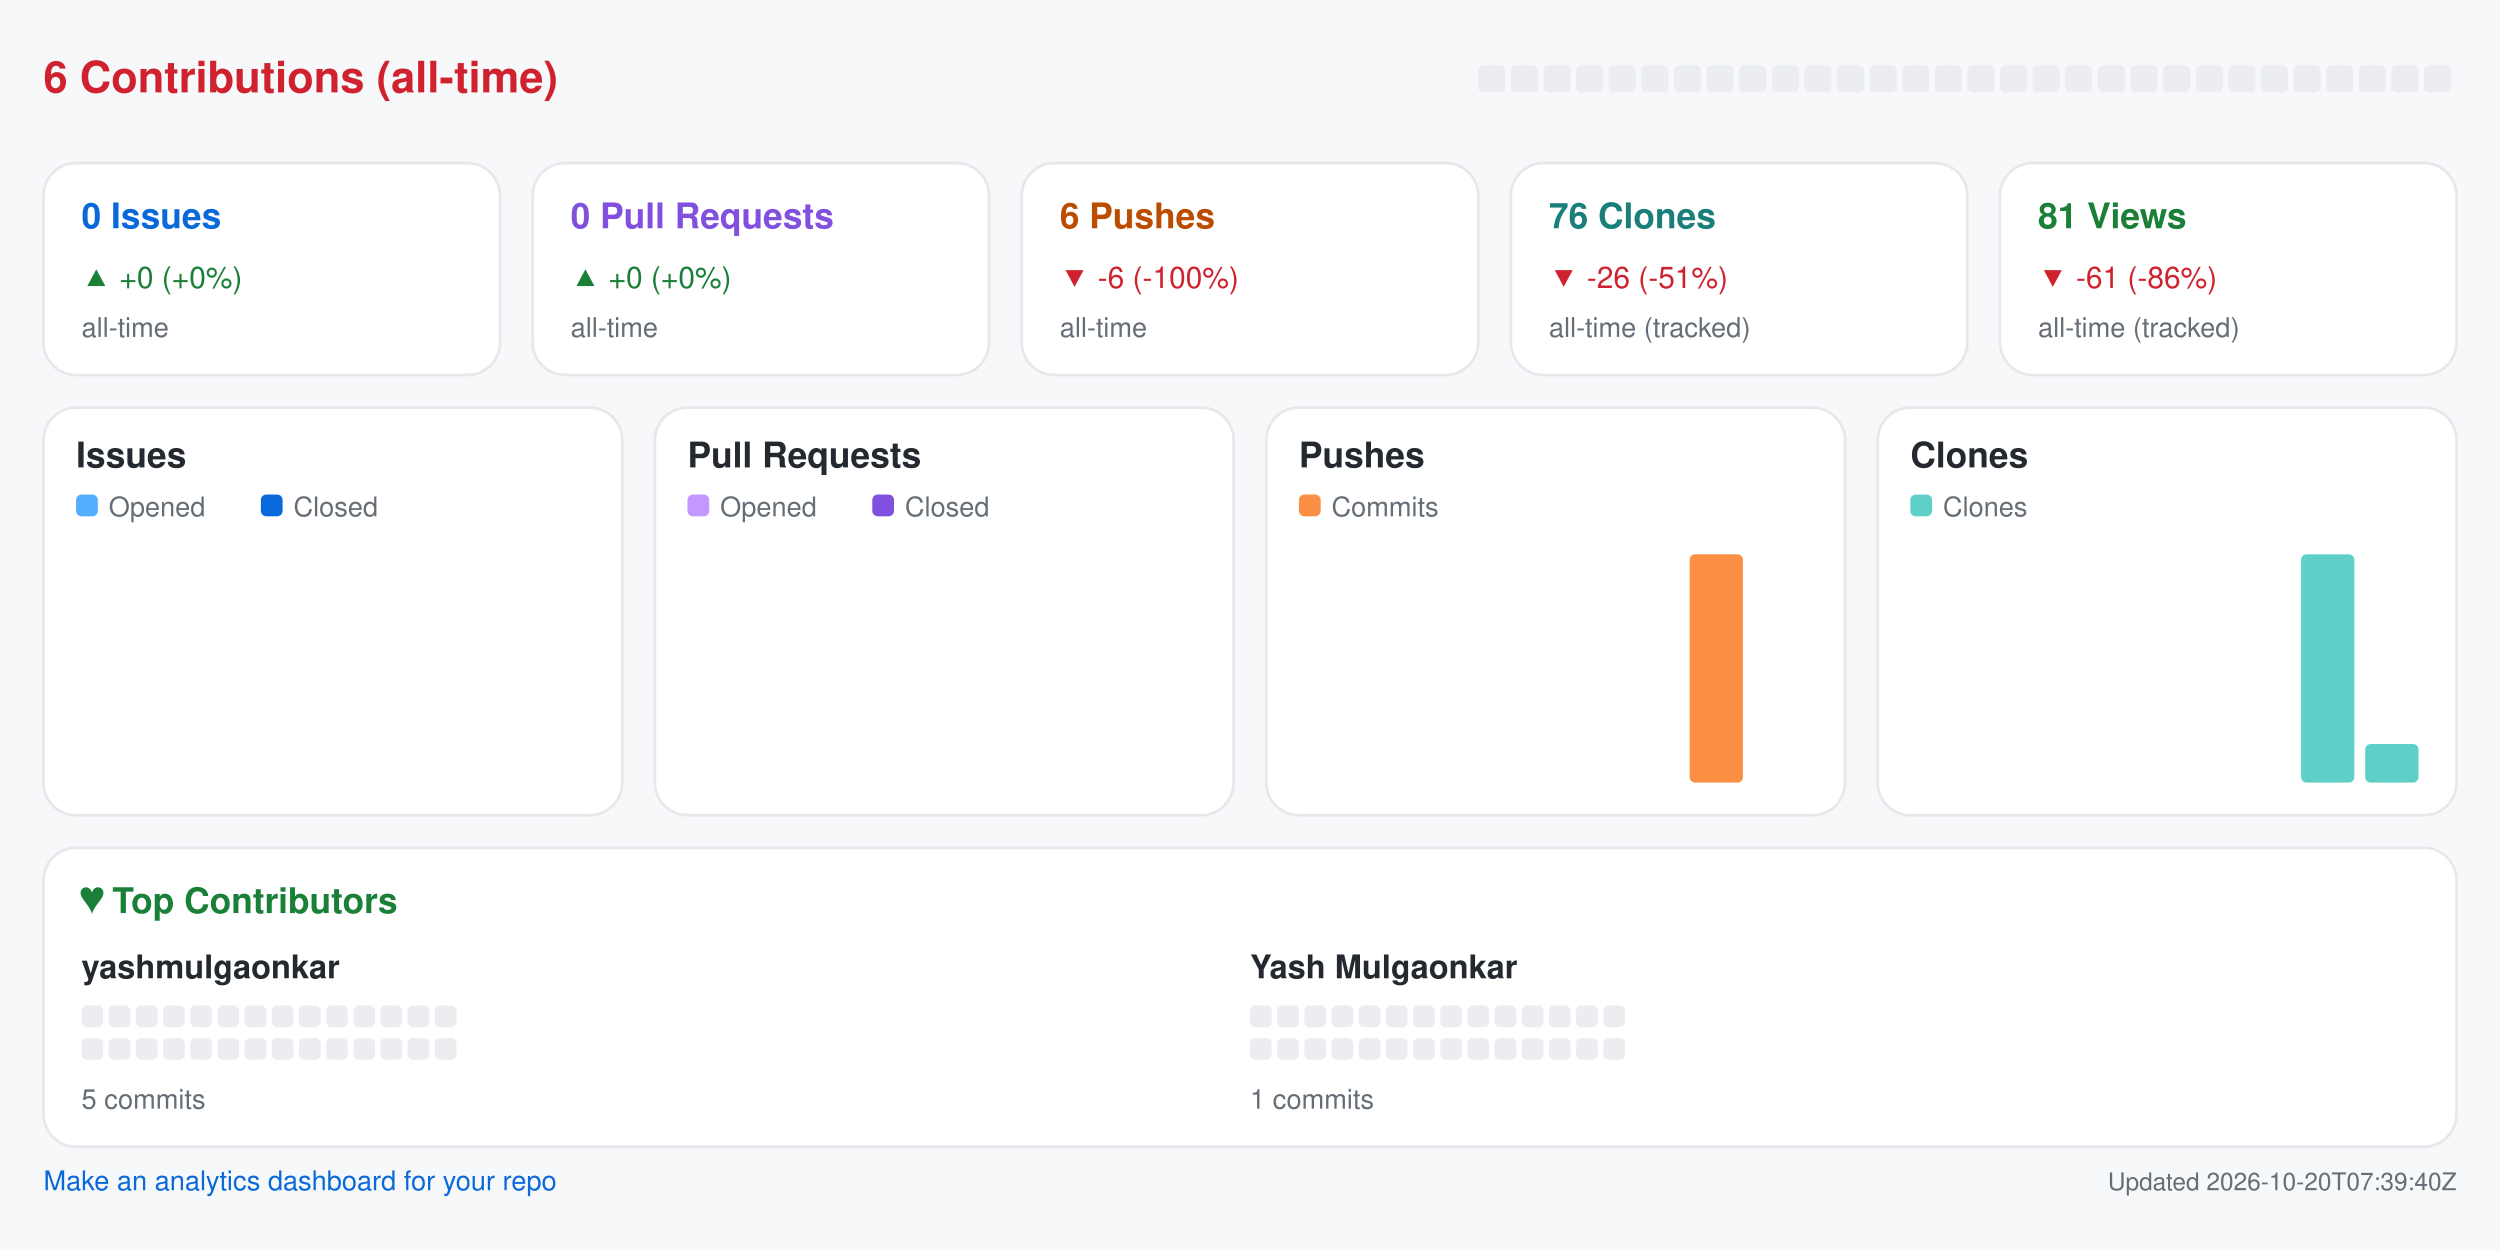
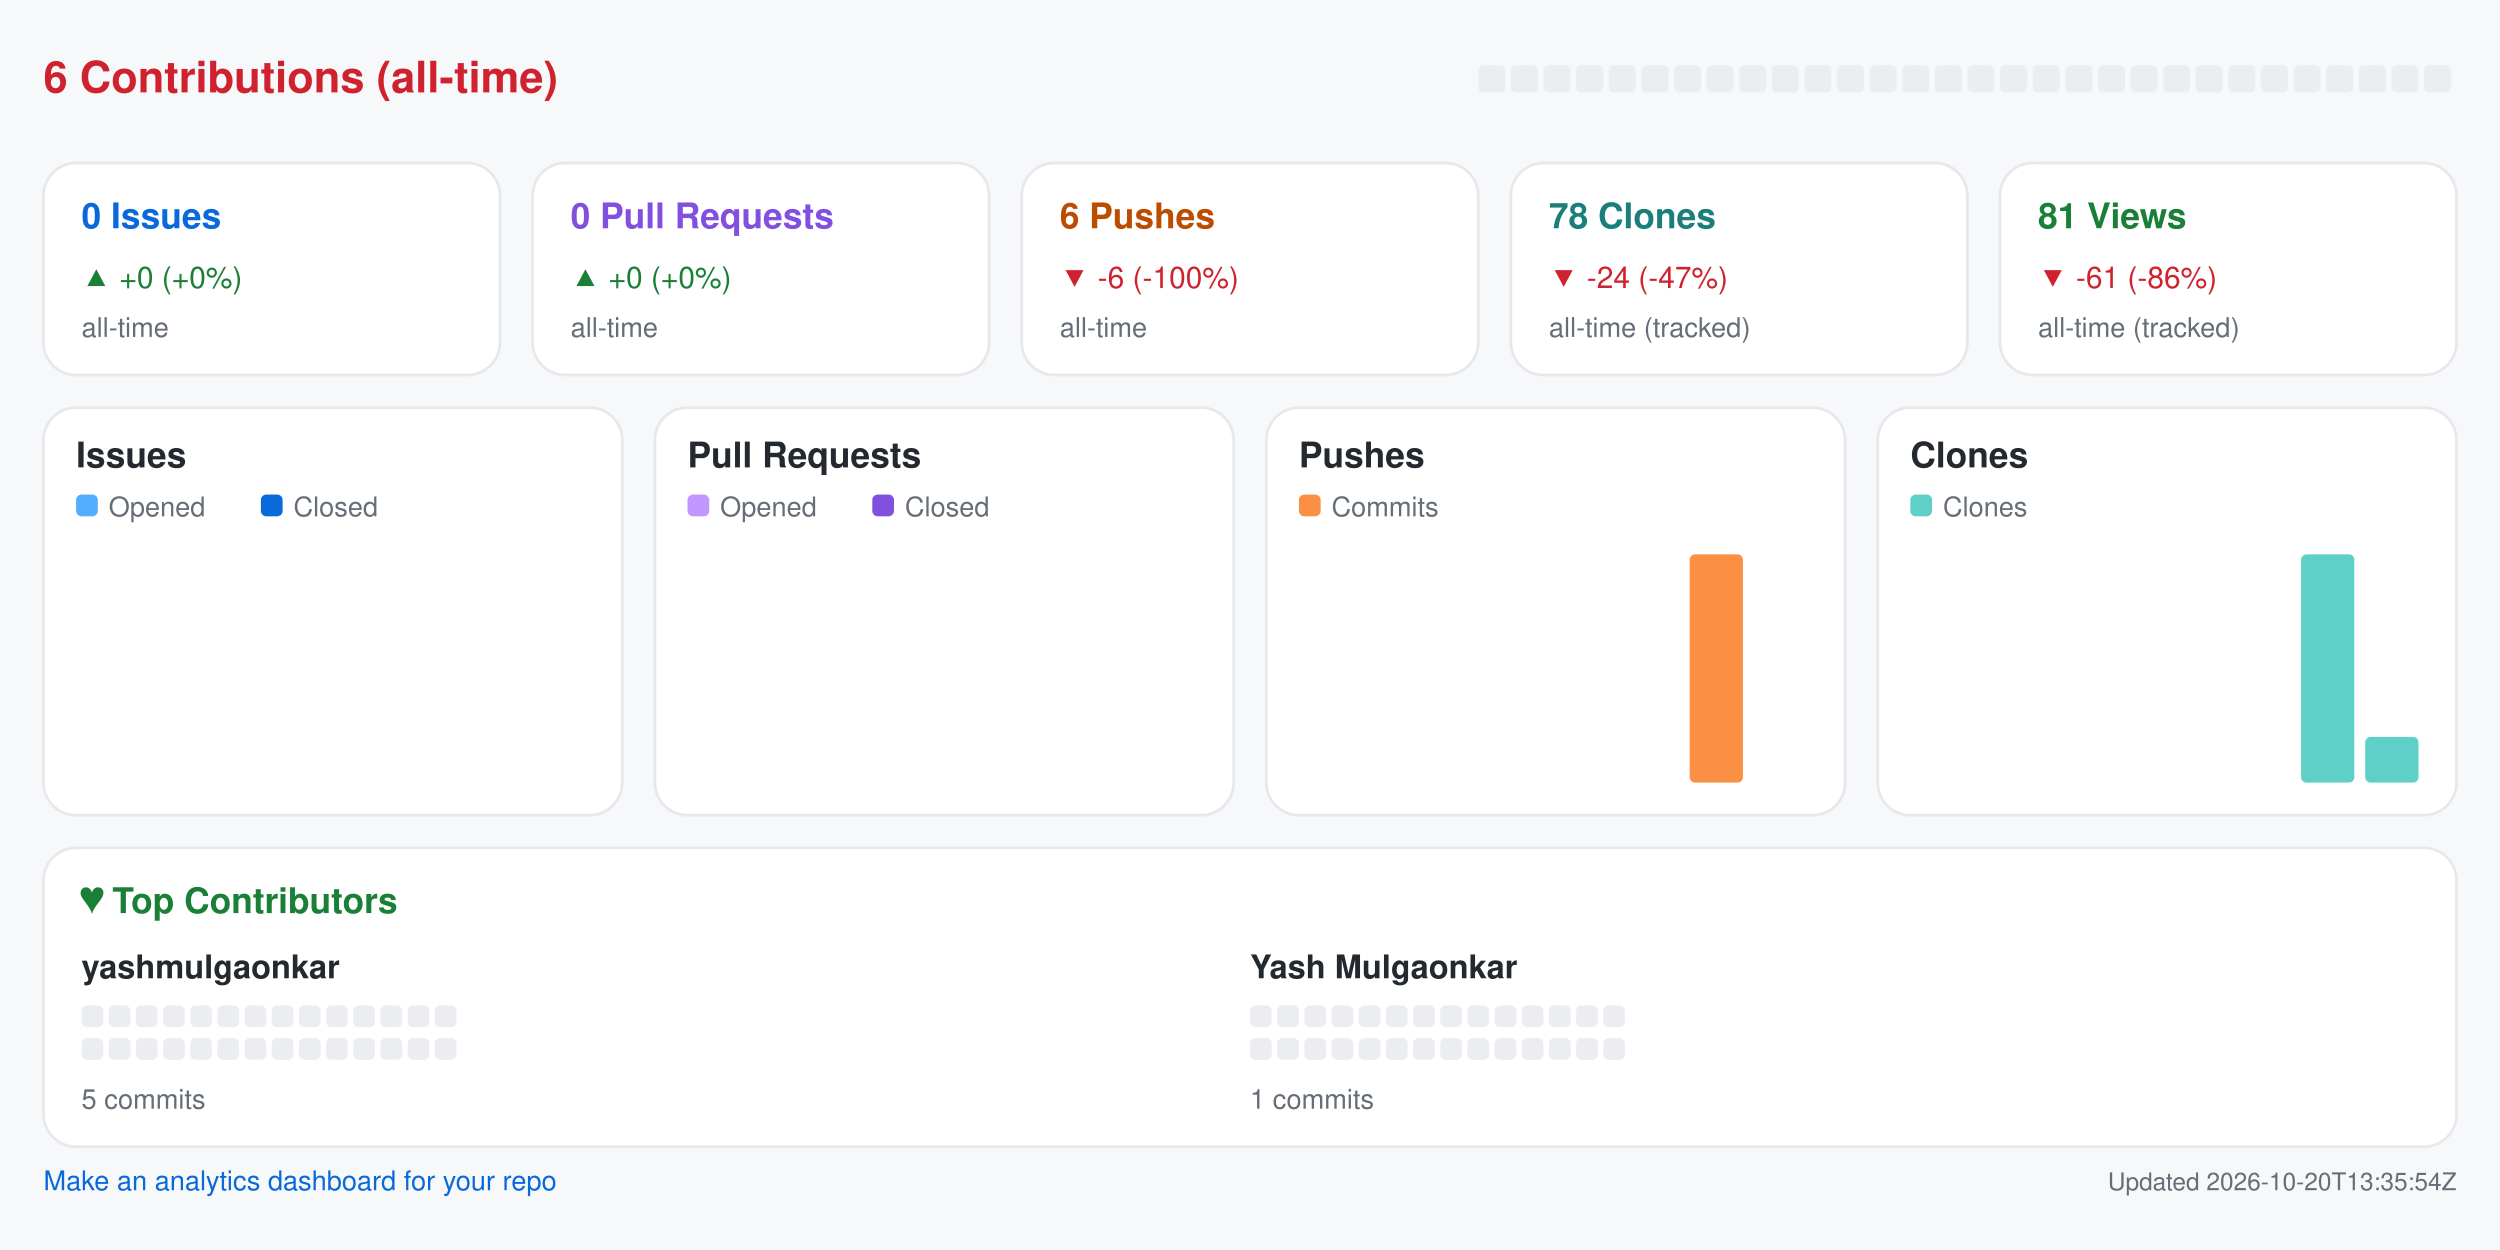
<svg xmlns="http://www.w3.org/2000/svg" width="920" height="460" viewBox="0 0 920 460" role="img" aria-label="Repository analytics for yashmulgaonkar/pi-tools">
  <rect x="0.0" y="0.0" width="920.0" height="460.0" rx="0" fill="#f6f8fa" />
  <text x="16.0" y="34.0" fill="#cf222e" font-size="16" font-family="-apple-system,BlinkMacSystemFont,Segoe UI,Helvetica,Arial,sans-serif" font-weight="600" text-anchor="start">6 Contributions (all-time)</text>
  <rect x="544.0" y="24.0" width="10.0" height="10.0" rx="2" fill="#ebedf0" />
  <rect x="556.0" y="24.0" width="10.0" height="10.0" rx="2" fill="#ebedf0" />
  <rect x="568.0" y="24.0" width="10.0" height="10.0" rx="2" fill="#ebedf0" />
  <rect x="580.0" y="24.0" width="10.0" height="10.0" rx="2" fill="#ebedf0" />
  <rect x="592.0" y="24.0" width="10.0" height="10.0" rx="2" fill="#ebedf0" />
  <rect x="604.0" y="24.0" width="10.0" height="10.0" rx="2" fill="#ebedf0" />
  <rect x="616.0" y="24.0" width="10.0" height="10.0" rx="2" fill="#ebedf0" />
  <rect x="628.0" y="24.0" width="10.0" height="10.0" rx="2" fill="#ebedf0" />
  <rect x="640.0" y="24.0" width="10.0" height="10.0" rx="2" fill="#ebedf0" />
  <rect x="652.0" y="24.0" width="10.0" height="10.0" rx="2" fill="#ebedf0" />
  <rect x="664.0" y="24.0" width="10.0" height="10.0" rx="2" fill="#ebedf0" />
  <rect x="676.0" y="24.0" width="10.0" height="10.0" rx="2" fill="#ebedf0" />
  <rect x="688.0" y="24.0" width="10.0" height="10.0" rx="2" fill="#ebedf0" />
  <rect x="700.0" y="24.0" width="10.0" height="10.0" rx="2" fill="#ebedf0" />
  <rect x="712.0" y="24.0" width="10.0" height="10.0" rx="2" fill="#ebedf0" />
  <rect x="724.0" y="24.0" width="10.0" height="10.0" rx="2" fill="#ebedf0" />
  <rect x="736.0" y="24.0" width="10.0" height="10.0" rx="2" fill="#ebedf0" />
  <rect x="748.0" y="24.0" width="10.0" height="10.0" rx="2" fill="#ebedf0" />
  <rect x="760.0" y="24.0" width="10.0" height="10.0" rx="2" fill="#ebedf0" />
  <rect x="772.0" y="24.0" width="10.0" height="10.0" rx="2" fill="#ebedf0" />
  <rect x="784.0" y="24.0" width="10.0" height="10.0" rx="2" fill="#ebedf0" />
  <rect x="796.0" y="24.0" width="10.0" height="10.0" rx="2" fill="#ebedf0" />
  <rect x="808.0" y="24.0" width="10.0" height="10.0" rx="2" fill="#ebedf0" />
  <rect x="820.0" y="24.0" width="10.0" height="10.0" rx="2" fill="#ebedf0" />
  <rect x="832.0" y="24.0" width="10.0" height="10.0" rx="2" fill="#ebedf0" />
  <rect x="844.0" y="24.0" width="10.0" height="10.0" rx="2" fill="#ebedf0" />
  <rect x="856.0" y="24.0" width="10.0" height="10.0" rx="2" fill="#ebedf0" />
  <rect x="868.0" y="24.0" width="10.0" height="10.0" rx="2" fill="#ebedf0" />
  <rect x="880.0" y="24.0" width="10.0" height="10.0" rx="2" fill="#ebedf0" />
  <rect x="892.0" y="24.0" width="10.0" height="10.0" rx="2" fill="#ebedf0" />
  <rect x="16.0" y="60.0" width="168.0" height="78.0" rx="12" fill="#ffffff" stroke="#e6e8eb" />
  <text x="30.0" y="84.0" fill="#0969da" font-size="13" font-family="-apple-system,BlinkMacSystemFont,Segoe UI,Helvetica,Arial,sans-serif" font-weight="600" text-anchor="start">0 Issues</text>
  <text x="30.0" y="106.0" fill="#1a7f37" font-size="11" font-family="-apple-system,BlinkMacSystemFont,Segoe UI,Helvetica,Arial,sans-serif" font-weight="400" text-anchor="start">▲ +0 (+0%)</text>
  <text x="30.0" y="124.0" fill="#656d76" font-size="10" font-family="-apple-system,BlinkMacSystemFont,Segoe UI,Helvetica,Arial,sans-serif" font-weight="400" text-anchor="start">all-time</text>
  <rect x="196.0" y="60.0" width="168.0" height="78.0" rx="12" fill="#ffffff" stroke="#e6e8eb" />
  <text x="210.0" y="84.0" fill="#8250df" font-size="13" font-family="-apple-system,BlinkMacSystemFont,Segoe UI,Helvetica,Arial,sans-serif" font-weight="600" text-anchor="start">0 Pull Requests</text>
  <text x="210.0" y="106.0" fill="#1a7f37" font-size="11" font-family="-apple-system,BlinkMacSystemFont,Segoe UI,Helvetica,Arial,sans-serif" font-weight="400" text-anchor="start">▲ +0 (+0%)</text>
  <text x="210.0" y="124.0" fill="#656d76" font-size="10" font-family="-apple-system,BlinkMacSystemFont,Segoe UI,Helvetica,Arial,sans-serif" font-weight="400" text-anchor="start">all-time</text>
  <rect x="376.0" y="60.0" width="168.0" height="78.0" rx="12" fill="#ffffff" stroke="#e6e8eb" />
  <text x="390.0" y="84.0" fill="#bc4c00" font-size="13" font-family="-apple-system,BlinkMacSystemFont,Segoe UI,Helvetica,Arial,sans-serif" font-weight="600" text-anchor="start">6 Pushes</text>
  <text x="390.0" y="106.0" fill="#cf222e" font-size="11" font-family="-apple-system,BlinkMacSystemFont,Segoe UI,Helvetica,Arial,sans-serif" font-weight="400" text-anchor="start">▼ -6 (-100%)</text>
  <text x="390.0" y="124.0" fill="#656d76" font-size="10" font-family="-apple-system,BlinkMacSystemFont,Segoe UI,Helvetica,Arial,sans-serif" font-weight="400" text-anchor="start">all-time</text>
  <rect x="556.0" y="60.0" width="168.0" height="78.0" rx="12" fill="#ffffff" stroke="#e6e8eb" />
-   <text x="570.0" y="84.0" fill="#1a7f7a" font-size="13" font-family="-apple-system,BlinkMacSystemFont,Segoe UI,Helvetica,Arial,sans-serif" font-weight="600" text-anchor="start">76 Clones</text>
-   <text x="570.0" y="106.0" fill="#cf222e" font-size="11" font-family="-apple-system,BlinkMacSystemFont,Segoe UI,Helvetica,Arial,sans-serif" font-weight="400" text-anchor="start">▼ -26 (-51%)</text>
+   <text x="570.0" y="84.0" fill="#1a7f7a" font-size="13" font-family="-apple-system,BlinkMacSystemFont,Segoe UI,Helvetica,Arial,sans-serif" font-weight="600" text-anchor="start">78 Clones</text>
+   <text x="570.0" y="106.0" fill="#cf222e" font-size="11" font-family="-apple-system,BlinkMacSystemFont,Segoe UI,Helvetica,Arial,sans-serif" font-weight="400" text-anchor="start">▼ -24 (-47%)</text>
  <text x="570.0" y="124.0" fill="#656d76" font-size="10" font-family="-apple-system,BlinkMacSystemFont,Segoe UI,Helvetica,Arial,sans-serif" font-weight="400" text-anchor="start">all-time (tracked)</text>
  <rect x="736.0" y="60.0" width="168.0" height="78.0" rx="12" fill="#ffffff" stroke="#e6e8eb" />
  <text x="750.0" y="84.0" fill="#1a7f37" font-size="13" font-family="-apple-system,BlinkMacSystemFont,Segoe UI,Helvetica,Arial,sans-serif" font-weight="600" text-anchor="start">81 Views</text>
  <text x="750.0" y="106.0" fill="#cf222e" font-size="11" font-family="-apple-system,BlinkMacSystemFont,Segoe UI,Helvetica,Arial,sans-serif" font-weight="400" text-anchor="start">▼ -61 (-86%)</text>
  <text x="750.0" y="124.0" fill="#656d76" font-size="10" font-family="-apple-system,BlinkMacSystemFont,Segoe UI,Helvetica,Arial,sans-serif" font-weight="400" text-anchor="start">all-time (tracked)</text>
  <rect x="16.0" y="150.0" width="213.0" height="150.0" rx="12" fill="#ffffff" stroke="#e6e8eb" />
  <text x="28.0" y="172.0" fill="#24292f" font-size="13" font-family="-apple-system,BlinkMacSystemFont,Segoe UI,Helvetica,Arial,sans-serif" font-weight="600" text-anchor="start">Issues</text>
  <rect x="28.0" y="182.0" width="8.0" height="8.0" rx="2" fill="#54aeff" />
  <text x="40.0" y="190.0" fill="#656d76" font-size="10" font-family="-apple-system,BlinkMacSystemFont,Segoe UI,Helvetica,Arial,sans-serif" font-weight="400" text-anchor="start">Opened</text>
  <rect x="96.0" y="182.0" width="8.0" height="8.0" rx="2" fill="#0969da" />
  <text x="108.0" y="190.0" fill="#656d76" font-size="10" font-family="-apple-system,BlinkMacSystemFont,Segoe UI,Helvetica,Arial,sans-serif" font-weight="400" text-anchor="start">Closed</text>
  <rect x="30.0" y="288.0" width="8.8" height="0.0" rx="2" fill="#54aeff" />
  <rect x="39.8" y="288.0" width="8.8" height="0.0" rx="2" fill="#0969da" />
  <rect x="53.6" y="288.0" width="8.8" height="0.0" rx="2" fill="#54aeff" />
  <rect x="63.4" y="288.0" width="8.8" height="0.0" rx="2" fill="#0969da" />
  <rect x="77.2" y="288.0" width="8.8" height="0.0" rx="2" fill="#54aeff" />
  <rect x="87.1" y="288.0" width="8.8" height="0.0" rx="2" fill="#0969da" />
  <rect x="100.9" y="288.0" width="8.8" height="0.0" rx="2" fill="#54aeff" />
  <rect x="110.7" y="288.0" width="8.8" height="0.0" rx="2" fill="#0969da" />
  <rect x="124.5" y="288.0" width="8.8" height="0.0" rx="2" fill="#54aeff" />
  <rect x="134.3" y="288.0" width="8.8" height="0.0" rx="2" fill="#0969da" />
  <rect x="148.1" y="288.0" width="8.8" height="0.0" rx="2" fill="#54aeff" />
  <rect x="157.9" y="288.0" width="8.8" height="0.0" rx="2" fill="#0969da" />
  <rect x="171.8" y="288.0" width="8.8" height="0.0" rx="2" fill="#54aeff" />
  <rect x="181.6" y="288.0" width="8.8" height="0.0" rx="2" fill="#0969da" />
  <rect x="195.4" y="288.0" width="8.8" height="0.0" rx="2" fill="#54aeff" />
  <rect x="205.2" y="288.0" width="8.8" height="0.0" rx="2" fill="#0969da" />
  <rect x="241.0" y="150.0" width="213.0" height="150.0" rx="12" fill="#ffffff" stroke="#e6e8eb" />
  <text x="253.0" y="172.0" fill="#24292f" font-size="13" font-family="-apple-system,BlinkMacSystemFont,Segoe UI,Helvetica,Arial,sans-serif" font-weight="600" text-anchor="start">Pull Requests</text>
  <rect x="253.0" y="182.0" width="8.0" height="8.0" rx="2" fill="#c297ff" />
  <text x="265.0" y="190.0" fill="#656d76" font-size="10" font-family="-apple-system,BlinkMacSystemFont,Segoe UI,Helvetica,Arial,sans-serif" font-weight="400" text-anchor="start">Opened</text>
  <rect x="321.0" y="182.0" width="8.0" height="8.0" rx="2" fill="#8250df" />
  <text x="333.0" y="190.0" fill="#656d76" font-size="10" font-family="-apple-system,BlinkMacSystemFont,Segoe UI,Helvetica,Arial,sans-serif" font-weight="400" text-anchor="start">Closed</text>
  <rect x="255.0" y="288.0" width="8.8" height="0.0" rx="2" fill="#c297ff" />
  <rect x="264.8" y="288.0" width="8.8" height="0.0" rx="2" fill="#8250df" />
  <rect x="278.6" y="288.0" width="8.8" height="0.0" rx="2" fill="#c297ff" />
  <rect x="288.4" y="288.0" width="8.8" height="0.0" rx="2" fill="#8250df" />
  <rect x="302.2" y="288.0" width="8.8" height="0.0" rx="2" fill="#c297ff" />
  <rect x="312.1" y="288.0" width="8.8" height="0.0" rx="2" fill="#8250df" />
  <rect x="325.9" y="288.0" width="8.8" height="0.0" rx="2" fill="#c297ff" />
  <rect x="335.7" y="288.0" width="8.8" height="0.0" rx="2" fill="#8250df" />
  <rect x="349.5" y="288.0" width="8.8" height="0.0" rx="2" fill="#c297ff" />
  <rect x="359.3" y="288.0" width="8.8" height="0.0" rx="2" fill="#8250df" />
  <rect x="373.1" y="288.0" width="8.8" height="0.0" rx="2" fill="#c297ff" />
  <rect x="382.9" y="288.0" width="8.8" height="0.0" rx="2" fill="#8250df" />
  <rect x="396.8" y="288.0" width="8.8" height="0.0" rx="2" fill="#c297ff" />
  <rect x="406.6" y="288.0" width="8.8" height="0.0" rx="2" fill="#8250df" />
  <rect x="420.4" y="288.0" width="8.8" height="0.0" rx="2" fill="#c297ff" />
  <rect x="430.2" y="288.0" width="8.8" height="0.0" rx="2" fill="#8250df" />
  <rect x="466.0" y="150.0" width="213.0" height="150.0" rx="12" fill="#ffffff" stroke="#e6e8eb" />
  <text x="478.0" y="172.0" fill="#24292f" font-size="13" font-family="-apple-system,BlinkMacSystemFont,Segoe UI,Helvetica,Arial,sans-serif" font-weight="600" text-anchor="start">Pushes</text>
  <rect x="478.0" y="182.0" width="8.0" height="8.0" rx="2" fill="#fb8f44" />
  <text x="490.0" y="190.0" fill="#656d76" font-size="10" font-family="-apple-system,BlinkMacSystemFont,Segoe UI,Helvetica,Arial,sans-serif" font-weight="400" text-anchor="start">Commits</text>
  <rect x="480.0" y="288.0" width="19.6" height="0.0" rx="2" fill="#fb8f44" />
  <rect x="503.6" y="288.0" width="19.6" height="0.0" rx="2" fill="#fb8f44" />
  <rect x="527.2" y="288.0" width="19.6" height="0.0" rx="2" fill="#fb8f44" />
  <rect x="550.9" y="288.0" width="19.6" height="0.0" rx="2" fill="#fb8f44" />
  <rect x="574.5" y="288.0" width="19.6" height="0.0" rx="2" fill="#fb8f44" />
  <rect x="598.1" y="288.0" width="19.6" height="0.0" rx="2" fill="#fb8f44" />
  <rect x="621.8" y="204.0" width="19.6" height="84.0" rx="2" fill="#fb8f44" />
  <rect x="645.4" y="288.0" width="19.6" height="0.0" rx="2" fill="#fb8f44" />
  <rect x="691.0" y="150.0" width="213.0" height="150.0" rx="12" fill="#ffffff" stroke="#e6e8eb" />
  <text x="703.0" y="172.0" fill="#24292f" font-size="13" font-family="-apple-system,BlinkMacSystemFont,Segoe UI,Helvetica,Arial,sans-serif" font-weight="600" text-anchor="start">Clones</text>
  <rect x="703.0" y="182.0" width="8.0" height="8.0" rx="2" fill="#5fd0c8" />
  <text x="715.0" y="190.0" fill="#656d76" font-size="10" font-family="-apple-system,BlinkMacSystemFont,Segoe UI,Helvetica,Arial,sans-serif" font-weight="400" text-anchor="start">Clones</text>
  <rect x="705.0" y="288.0" width="19.6" height="0.0" rx="2" fill="#5fd0c8" />
  <rect x="728.6" y="288.0" width="19.6" height="0.0" rx="2" fill="#5fd0c8" />
  <rect x="752.2" y="288.0" width="19.6" height="0.0" rx="2" fill="#5fd0c8" />
  <rect x="775.9" y="288.0" width="19.6" height="0.0" rx="2" fill="#5fd0c8" />
  <rect x="799.5" y="288.0" width="19.6" height="0.0" rx="2" fill="#5fd0c8" />
  <rect x="823.1" y="288.0" width="19.6" height="0.0" rx="2" fill="#5fd0c8" />
  <rect x="846.8" y="204.0" width="19.6" height="84.0" rx="2" fill="#5fd0c8" />
-   <rect x="870.4" y="273.8" width="19.6" height="14.2" rx="2" fill="#5fd0c8" />
+   <rect x="870.4" y="271.2" width="19.6" height="16.8" rx="2" fill="#5fd0c8" />
  <rect x="16.0" y="312.0" width="888.0" height="110.0" rx="12" fill="#ffffff" stroke="#e6e8eb" />
  <text x="30.0" y="336.0" fill="#1a7f37" font-size="13" font-family="-apple-system,BlinkMacSystemFont,Segoe UI,Helvetica,Arial,sans-serif" font-weight="600" text-anchor="start">♥  Top Contributors</text>
  <text x="30.0" y="360.0" fill="#24292f" font-size="12" font-family="-apple-system,BlinkMacSystemFont,Segoe UI,Helvetica,Arial,sans-serif" font-weight="600" text-anchor="start">yashmulgaonkar</text>
  <rect x="30.0" y="370.0" width="8.0" height="8.0" rx="2" fill="#ebedf0" />
  <rect x="40.0" y="370.0" width="8.0" height="8.0" rx="2" fill="#ebedf0" />
  <rect x="50.0" y="370.0" width="8.0" height="8.0" rx="2" fill="#ebedf0" />
  <rect x="60.0" y="370.0" width="8.0" height="8.0" rx="2" fill="#ebedf0" />
  <rect x="70.0" y="370.0" width="8.0" height="8.0" rx="2" fill="#ebedf0" />
  <rect x="80.0" y="370.0" width="8.0" height="8.0" rx="2" fill="#ebedf0" />
  <rect x="90.0" y="370.0" width="8.0" height="8.0" rx="2" fill="#ebedf0" />
  <rect x="100.0" y="370.0" width="8.0" height="8.0" rx="2" fill="#ebedf0" />
  <rect x="110.0" y="370.0" width="8.0" height="8.0" rx="2" fill="#ebedf0" />
  <rect x="120.0" y="370.0" width="8.0" height="8.0" rx="2" fill="#ebedf0" />
  <rect x="130.0" y="370.0" width="8.0" height="8.0" rx="2" fill="#ebedf0" />
  <rect x="140.0" y="370.0" width="8.0" height="8.0" rx="2" fill="#ebedf0" />
  <rect x="150.0" y="370.0" width="8.0" height="8.0" rx="2" fill="#ebedf0" />
  <rect x="160.0" y="370.0" width="8.0" height="8.0" rx="2" fill="#ebedf0" />
  <rect x="30.0" y="382.0" width="8.0" height="8.0" rx="2" fill="#ebedf0" />
  <rect x="40.0" y="382.0" width="8.0" height="8.0" rx="2" fill="#ebedf0" />
  <rect x="50.0" y="382.0" width="8.0" height="8.0" rx="2" fill="#ebedf0" />
  <rect x="60.0" y="382.0" width="8.0" height="8.0" rx="2" fill="#ebedf0" />
  <rect x="70.0" y="382.0" width="8.0" height="8.0" rx="2" fill="#ebedf0" />
  <rect x="80.0" y="382.0" width="8.0" height="8.0" rx="2" fill="#ebedf0" />
  <rect x="90.0" y="382.0" width="8.0" height="8.0" rx="2" fill="#ebedf0" />
  <rect x="100.0" y="382.0" width="8.0" height="8.0" rx="2" fill="#ebedf0" />
  <rect x="110.0" y="382.0" width="8.0" height="8.0" rx="2" fill="#ebedf0" />
  <rect x="120.0" y="382.0" width="8.0" height="8.0" rx="2" fill="#ebedf0" />
  <rect x="130.0" y="382.0" width="8.0" height="8.0" rx="2" fill="#ebedf0" />
  <rect x="140.0" y="382.0" width="8.0" height="8.0" rx="2" fill="#ebedf0" />
  <rect x="150.0" y="382.0" width="8.0" height="8.0" rx="2" fill="#ebedf0" />
  <rect x="160.0" y="382.0" width="8.0" height="8.0" rx="2" fill="#ebedf0" />
  <text x="30.0" y="408.0" fill="#656d76" font-size="10" font-family="-apple-system,BlinkMacSystemFont,Segoe UI,Helvetica,Arial,sans-serif" font-weight="400" text-anchor="start">5 commits</text>
  <text x="460.0" y="360.0" fill="#24292f" font-size="12" font-family="-apple-system,BlinkMacSystemFont,Segoe UI,Helvetica,Arial,sans-serif" font-weight="600" text-anchor="start">Yash Mulgaonkar</text>
  <rect x="460.0" y="370.0" width="8.0" height="8.0" rx="2" fill="#ebedf0" />
  <rect x="470.0" y="370.0" width="8.0" height="8.0" rx="2" fill="#ebedf0" />
  <rect x="480.0" y="370.0" width="8.0" height="8.0" rx="2" fill="#ebedf0" />
  <rect x="490.0" y="370.0" width="8.0" height="8.0" rx="2" fill="#ebedf0" />
  <rect x="500.0" y="370.0" width="8.0" height="8.0" rx="2" fill="#ebedf0" />
  <rect x="510.0" y="370.0" width="8.0" height="8.0" rx="2" fill="#ebedf0" />
  <rect x="520.0" y="370.0" width="8.0" height="8.0" rx="2" fill="#ebedf0" />
  <rect x="530.0" y="370.0" width="8.0" height="8.0" rx="2" fill="#ebedf0" />
  <rect x="540.0" y="370.0" width="8.0" height="8.0" rx="2" fill="#ebedf0" />
  <rect x="550.0" y="370.0" width="8.0" height="8.0" rx="2" fill="#ebedf0" />
  <rect x="560.0" y="370.0" width="8.0" height="8.0" rx="2" fill="#ebedf0" />
  <rect x="570.0" y="370.0" width="8.0" height="8.0" rx="2" fill="#ebedf0" />
  <rect x="580.0" y="370.0" width="8.0" height="8.0" rx="2" fill="#ebedf0" />
  <rect x="590.0" y="370.0" width="8.0" height="8.0" rx="2" fill="#ebedf0" />
  <rect x="460.0" y="382.0" width="8.0" height="8.0" rx="2" fill="#ebedf0" />
  <rect x="470.0" y="382.0" width="8.0" height="8.0" rx="2" fill="#ebedf0" />
  <rect x="480.0" y="382.0" width="8.0" height="8.0" rx="2" fill="#ebedf0" />
  <rect x="490.0" y="382.0" width="8.0" height="8.0" rx="2" fill="#ebedf0" />
  <rect x="500.0" y="382.0" width="8.0" height="8.0" rx="2" fill="#ebedf0" />
  <rect x="510.0" y="382.0" width="8.0" height="8.0" rx="2" fill="#ebedf0" />
  <rect x="520.0" y="382.0" width="8.0" height="8.0" rx="2" fill="#ebedf0" />
  <rect x="530.0" y="382.0" width="8.0" height="8.0" rx="2" fill="#ebedf0" />
  <rect x="540.0" y="382.0" width="8.0" height="8.0" rx="2" fill="#ebedf0" />
  <rect x="550.0" y="382.0" width="8.0" height="8.0" rx="2" fill="#ebedf0" />
  <rect x="560.0" y="382.0" width="8.0" height="8.0" rx="2" fill="#ebedf0" />
  <rect x="570.0" y="382.0" width="8.0" height="8.0" rx="2" fill="#ebedf0" />
  <rect x="580.0" y="382.0" width="8.0" height="8.0" rx="2" fill="#ebedf0" />
  <rect x="590.0" y="382.0" width="8.0" height="8.0" rx="2" fill="#ebedf0" />
  <text x="460.0" y="408.0" fill="#656d76" font-size="10" font-family="-apple-system,BlinkMacSystemFont,Segoe UI,Helvetica,Arial,sans-serif" font-weight="400" text-anchor="start">1 commits</text>
  <a href="https://github.com/yashmulgaonkar/repo-analytics" target="_blank" rel="noopener noreferrer">
    <text x="16.0" y="438.0" fill="#0969da" font-size="10" font-family="-apple-system,BlinkMacSystemFont,Segoe UI,Helvetica,Arial,sans-serif" font-weight="400" text-anchor="start">Make an analytics dashboard for your repo</text>
  </a>
-   <text x="904.0" y="438.0" fill="#656d76" font-size="9" font-family="-apple-system,BlinkMacSystemFont,Segoe UI,Helvetica,Arial,sans-serif" font-weight="400" text-anchor="end">Updated 2026-10-20T07:39:40Z</text>
+   <text x="904.0" y="438.0" fill="#656d76" font-size="9" font-family="-apple-system,BlinkMacSystemFont,Segoe UI,Helvetica,Arial,sans-serif" font-weight="400" text-anchor="end">Updated 2026-10-20T13:35:54Z</text>
</svg>
